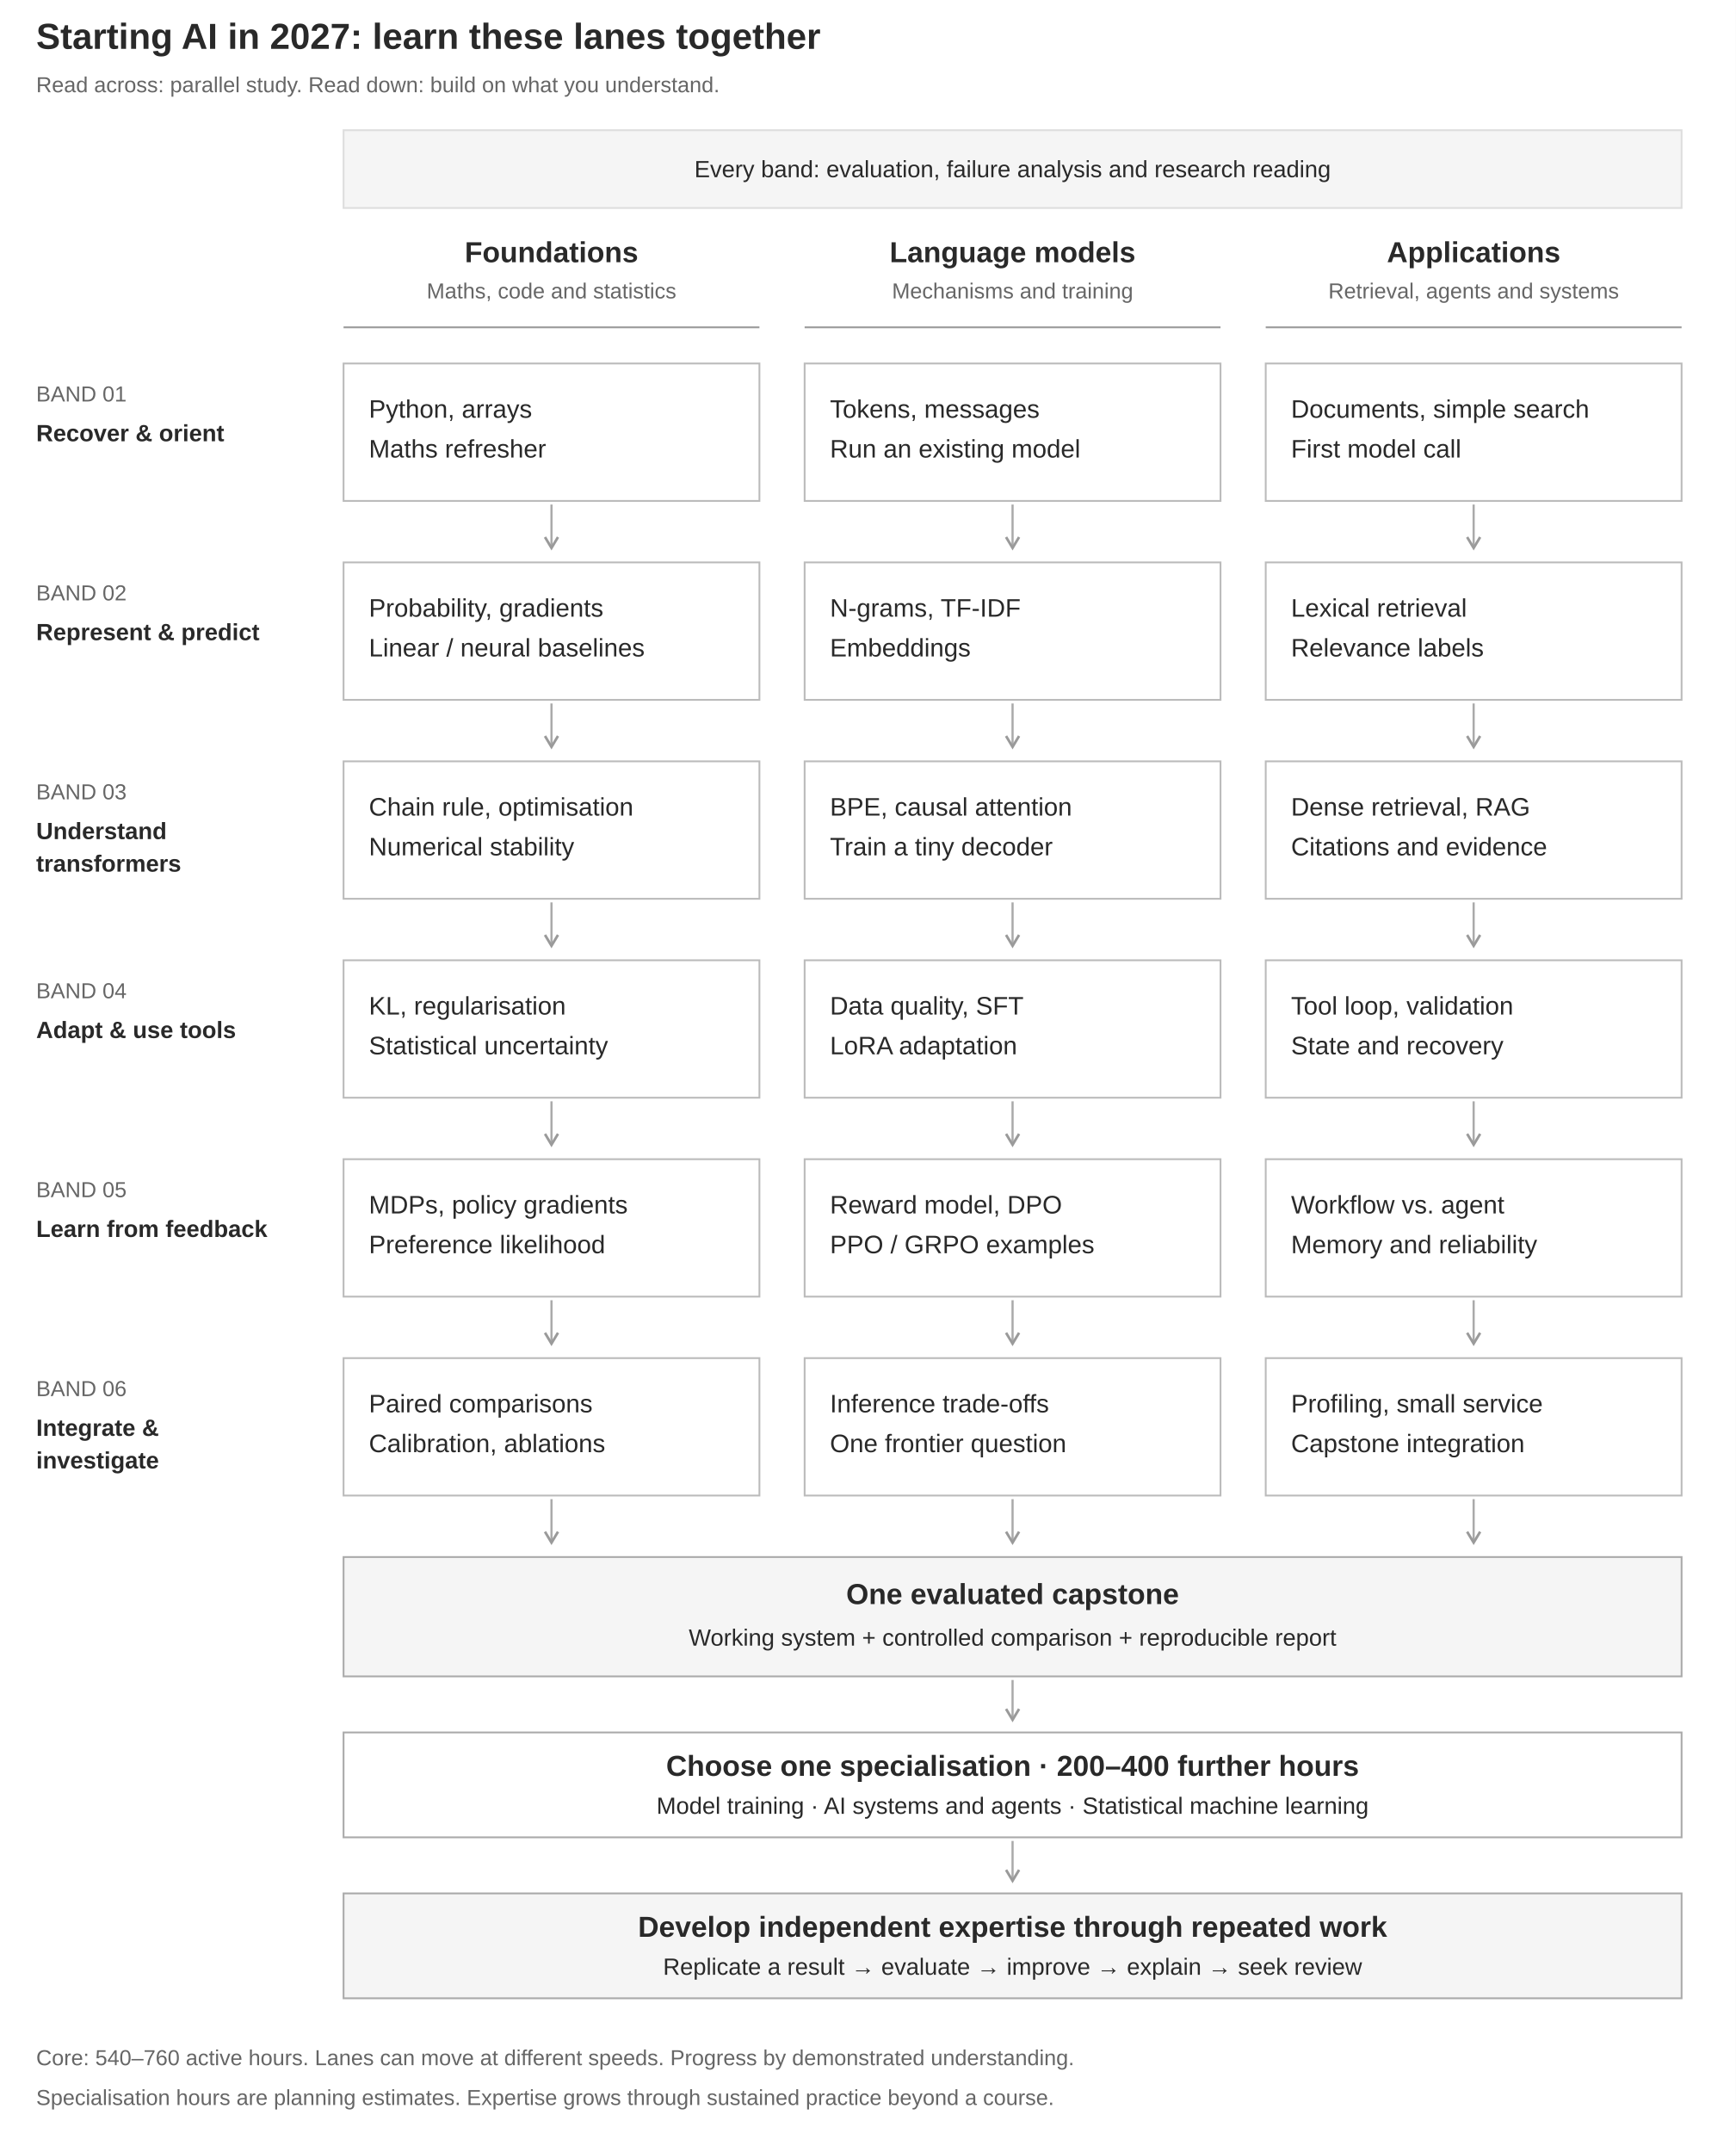
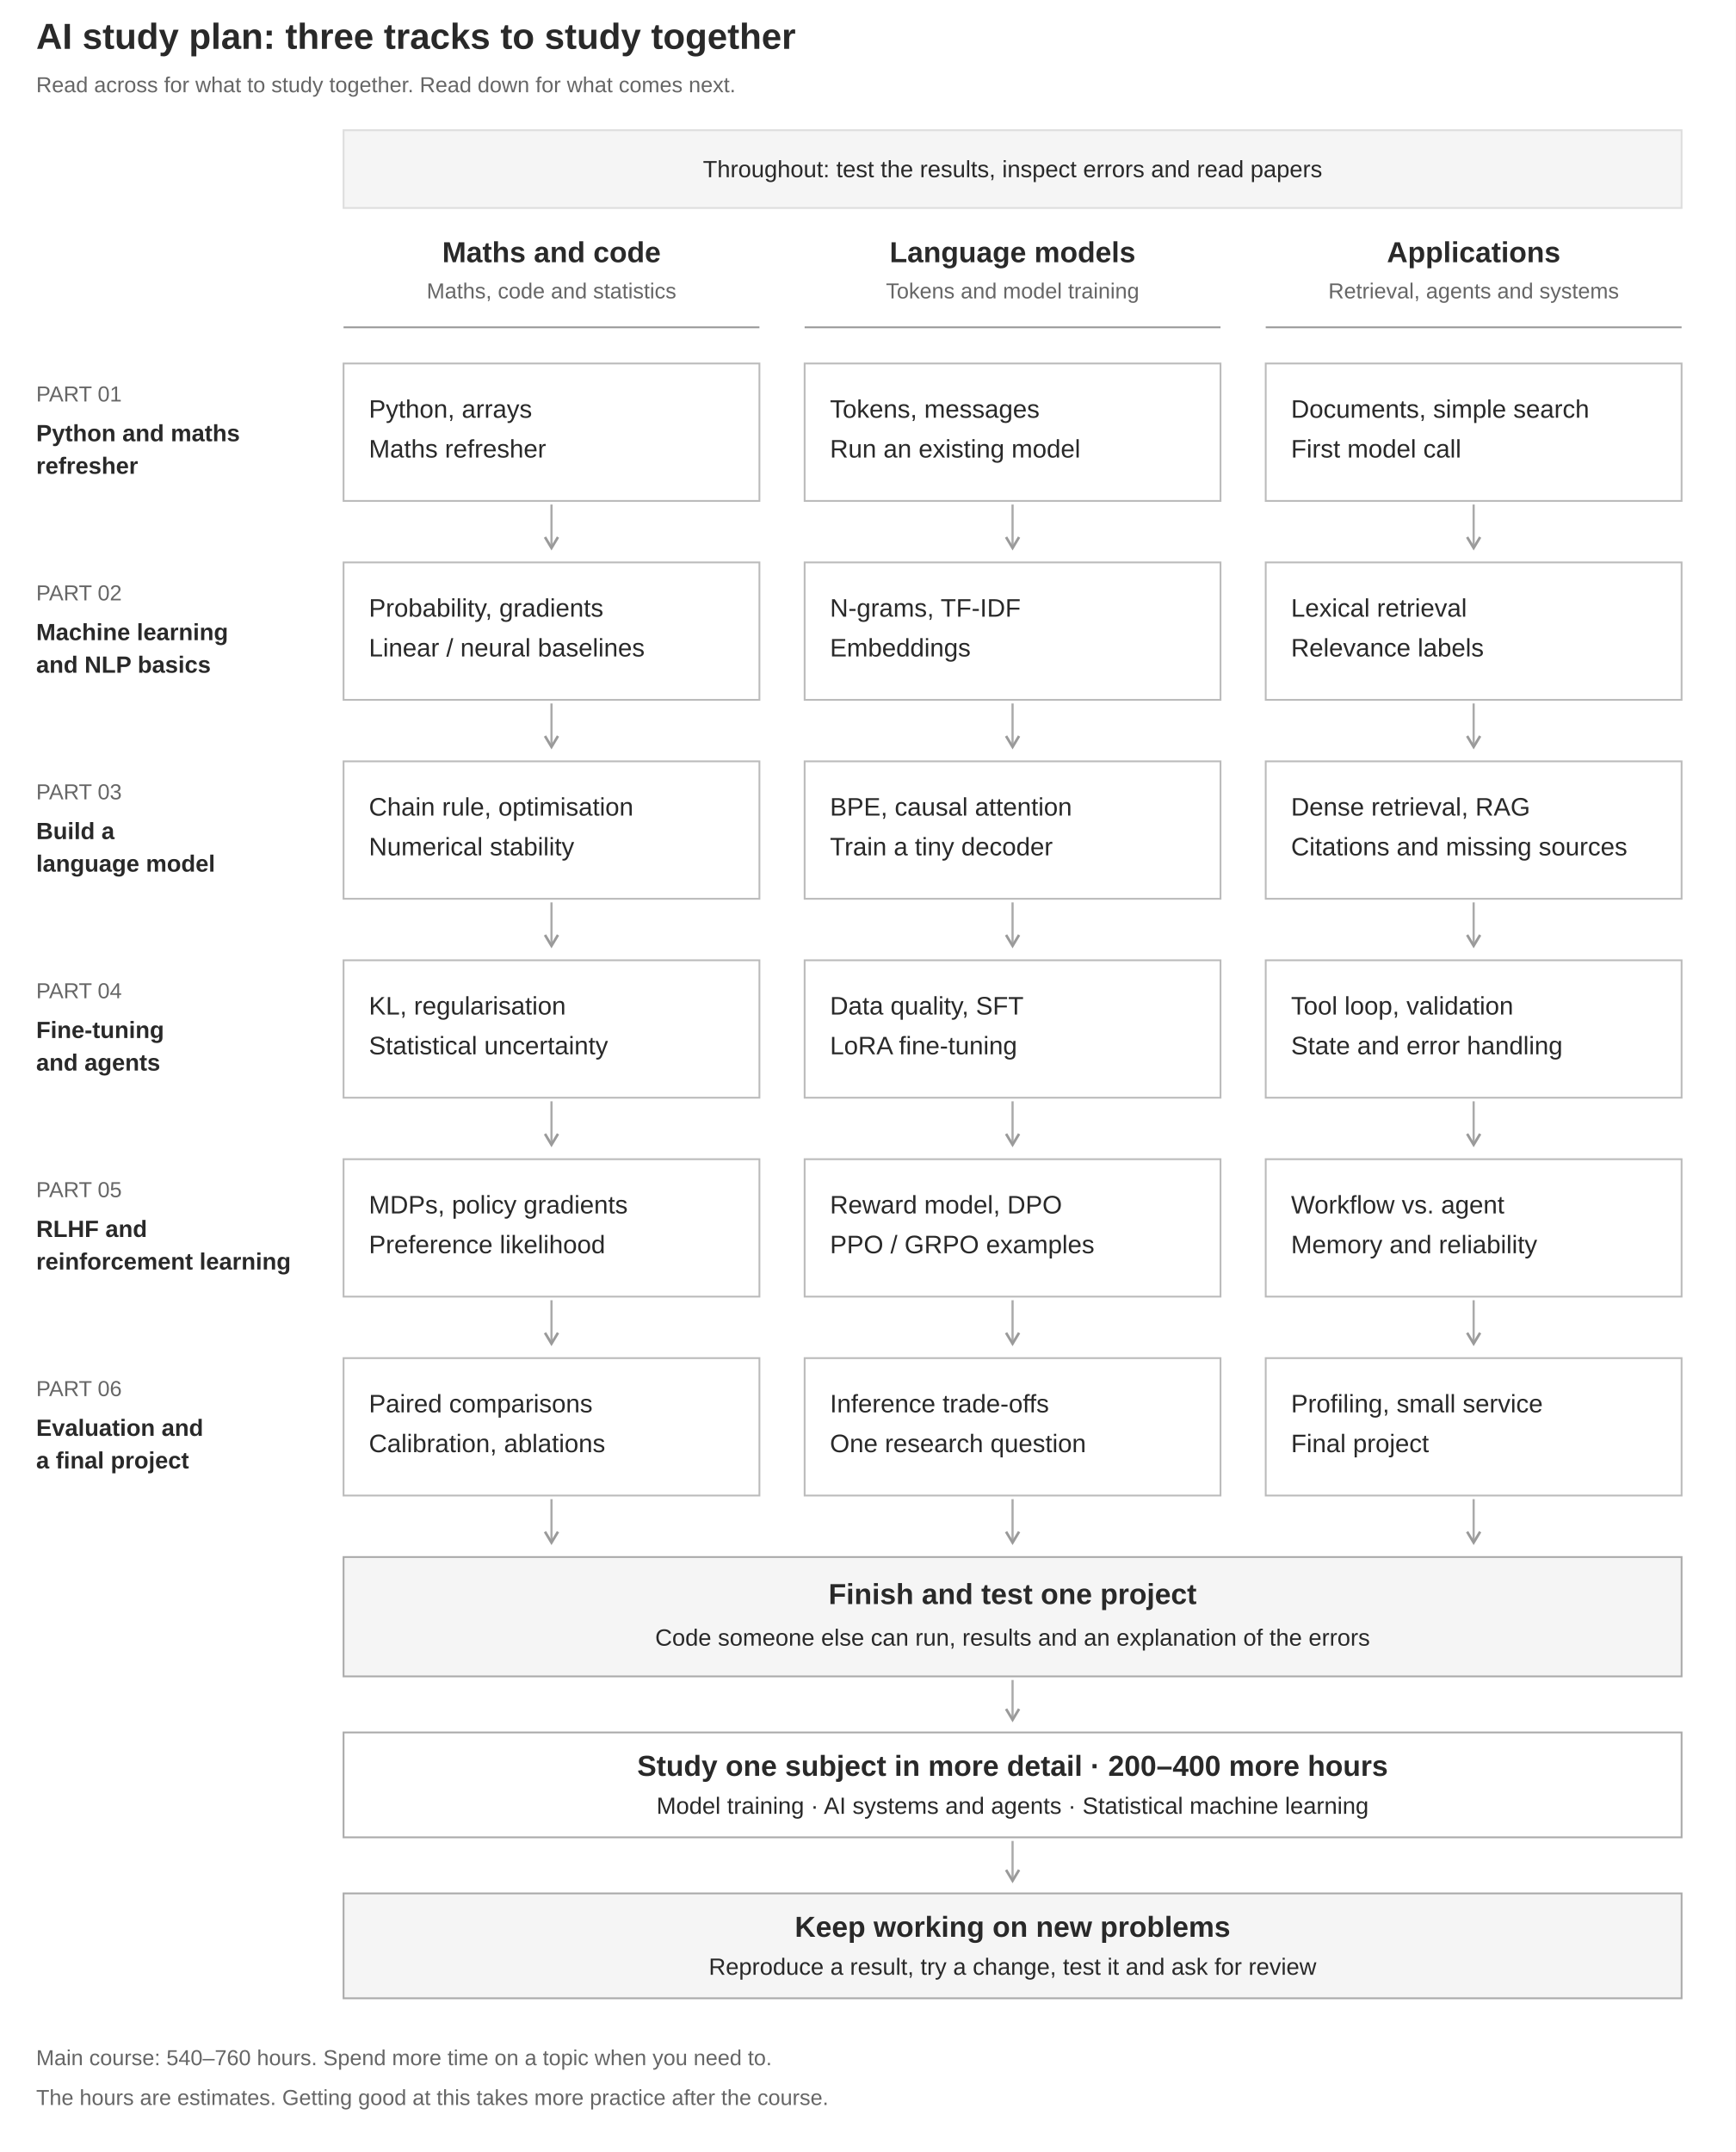
<svg xmlns="http://www.w3.org/2000/svg" width="960" height="1190" viewBox="0 0 960 1190" role="group" aria-labelledby="path-title path-description" class="learning-path-svg">
  <defs>
    <marker id="path-arrow" markerWidth="8" markerHeight="8" refX="6" refY="4" orient="auto">
      <path d="M1 1 L6 4 L1 7" fill="none" stroke="#9a9a9a" stroke-width="1.2" />
    </marker>
  </defs>
  <style>text{font-family:Arial,Helvetica,sans-serif;font-style:normal;fill:#292929}a{cursor:pointer}a:hover rect,a:focus rect{stroke:#1766a6;stroke-width:2}a:focus{outline:none}.topic{font-size:14px}.small{font-size:12px;fill:#666}.header{font-size:16px;font-weight:600}.band-label{font-size:13px;font-weight:600}.connector{stroke:#aaa;stroke-width:1.2;fill:none;marker-end:url(#path-arrow)}</style>
  <rect width="960" height="1190" fill="white" />
-   <text x="20" y="27" font-size="20" font-weight="600">Starting AI in 2027: learn these lanes together</text>
-   <text x="20" y="51" class="small">Read across: parallel study. Read down: build on what you understand.</text>
+   <text x="20" y="27" font-size="20" font-weight="600">AI study plan: three tracks to study together</text>
+   <text x="20" y="51" class="small">Read across for what to study together. Read down for what comes next.</text>
  <rect x="190" y="72" width="740" height="43" fill="#f5f5f5" stroke="#ddd" />
-   <text x="560" y="98" text-anchor="middle" font-size="13">Every band: evaluation, failure analysis and research reading</text>
-   <text x="305.0" y="145" class="header" text-anchor="middle">Foundations</text>
+   <text x="560" y="98" text-anchor="middle" font-size="13">Throughout: test the results, inspect errors and read papers</text>
+   <text x="305.0" y="145" class="header" text-anchor="middle">Maths and code</text>
  <text x="305.0" y="165" class="small" text-anchor="middle">Maths, code and statistics</text>
  <line x1="190" y1="181" x2="420" y2="181" stroke="#999" />
  <text x="560.0" y="145" class="header" text-anchor="middle">Language models</text>
-   <text x="560.0" y="165" class="small" text-anchor="middle">Mechanisms and training</text>
+   <text x="560.0" y="165" class="small" text-anchor="middle">Tokens and model training</text>
  <line x1="445" y1="181" x2="675" y2="181" stroke="#999" />
  <text x="815.0" y="145" class="header" text-anchor="middle">Applications</text>
  <text x="815.0" y="165" class="small" text-anchor="middle">Retrieval, agents and systems</text>
  <line x1="700" y1="181" x2="930" y2="181" stroke="#999" />
-   <a href="../#/band/1" target="_top" aria-label="Open band 1: Recover &amp; orient">
-     <text x="20" y="222" class="small">BAND 01</text>
-     <text x="20" y="244" class="band-label">Recover &amp; orient</text>
+   <a href="../#/band/1" target="_top" aria-label="Open part 1: Python and maths refresher">
+     <text x="20" y="222" class="small">PART 01</text>
+     <text x="20" y="244" class="band-label">Python and maths</text>
+     <text x="20" y="262" class="band-label">refresher</text>
  </a>
-   <a href="../#/band/1" target="_top" aria-label="Open band 1: Recover &amp; orient">
+   <a href="../#/band/1" target="_top" aria-label="Open part 1: Python and maths refresher">
    <rect x="190" y="201" width="230" height="76" rx="0" fill="white" stroke="#bbb" />
    <text x="204" y="231" class="topic">Python, arrays</text>
    <text x="204" y="253" class="topic">Maths refresher</text>
  </a>
  <path d="M305.0 279 V303" class="connector" />
-   <a href="../#/band/1" target="_top" aria-label="Open band 1: Recover &amp; orient">
+   <a href="../#/band/1" target="_top" aria-label="Open part 1: Python and maths refresher">
    <rect x="445" y="201" width="230" height="76" rx="0" fill="white" stroke="#bbb" />
    <text x="459" y="231" class="topic">Tokens, messages</text>
    <text x="459" y="253" class="topic">Run an existing model</text>
  </a>
  <path d="M560.0 279 V303" class="connector" />
-   <a href="../#/band/1" target="_top" aria-label="Open band 1: Recover &amp; orient">
+   <a href="../#/band/1" target="_top" aria-label="Open part 1: Python and maths refresher">
    <rect x="700" y="201" width="230" height="76" rx="0" fill="white" stroke="#bbb" />
    <text x="714" y="231" class="topic">Documents, simple search</text>
    <text x="714" y="253" class="topic">First model call</text>
  </a>
  <path d="M815.0 279 V303" class="connector" />
-   <a href="../#/band/2" target="_top" aria-label="Open band 2: Represent &amp; predict">
-     <text x="20" y="332" class="small">BAND 02</text>
-     <text x="20" y="354" class="band-label">Represent &amp; predict</text>
+   <a href="../#/band/2" target="_top" aria-label="Open part 2: Machine learning and NLP basics">
+     <text x="20" y="332" class="small">PART 02</text>
+     <text x="20" y="354" class="band-label">Machine learning</text>
+     <text x="20" y="372" class="band-label">and NLP basics</text>
  </a>
-   <a href="../#/band/2" target="_top" aria-label="Open band 2: Represent &amp; predict">
+   <a href="../#/band/2" target="_top" aria-label="Open part 2: Machine learning and NLP basics">
    <rect x="190" y="311" width="230" height="76" rx="0" fill="white" stroke="#bbb" />
    <text x="204" y="341" class="topic">Probability, gradients</text>
    <text x="204" y="363" class="topic">Linear / neural baselines</text>
  </a>
  <path d="M305.0 389 V413" class="connector" />
-   <a href="../#/band/2" target="_top" aria-label="Open band 2: Represent &amp; predict">
+   <a href="../#/band/2" target="_top" aria-label="Open part 2: Machine learning and NLP basics">
    <rect x="445" y="311" width="230" height="76" rx="0" fill="white" stroke="#bbb" />
    <text x="459" y="341" class="topic">N-grams, TF-IDF</text>
    <text x="459" y="363" class="topic">Embeddings</text>
  </a>
  <path d="M560.0 389 V413" class="connector" />
-   <a href="../#/band/2" target="_top" aria-label="Open band 2: Represent &amp; predict">
+   <a href="../#/band/2" target="_top" aria-label="Open part 2: Machine learning and NLP basics">
    <rect x="700" y="311" width="230" height="76" rx="0" fill="white" stroke="#bbb" />
    <text x="714" y="341" class="topic">Lexical retrieval</text>
    <text x="714" y="363" class="topic">Relevance labels</text>
  </a>
  <path d="M815.0 389 V413" class="connector" />
-   <a href="../#/band/3" target="_top" aria-label="Open band 3: Understand transformers">
-     <text x="20" y="442" class="small">BAND 03</text>
-     <text x="20" y="464" class="band-label">Understand</text>
-     <text x="20" y="482" class="band-label">transformers</text>
+   <a href="../#/band/3" target="_top" aria-label="Open part 3: Build a language model">
+     <text x="20" y="442" class="small">PART 03</text>
+     <text x="20" y="464" class="band-label">Build a</text>
+     <text x="20" y="482" class="band-label">language model</text>
  </a>
-   <a href="../#/band/3" target="_top" aria-label="Open band 3: Understand transformers">
+   <a href="../#/band/3" target="_top" aria-label="Open part 3: Build a language model">
    <rect x="190" y="421" width="230" height="76" rx="0" fill="white" stroke="#bbb" />
    <text x="204" y="451" class="topic">Chain rule, optimisation</text>
    <text x="204" y="473" class="topic">Numerical stability</text>
  </a>
  <path d="M305.0 499 V523" class="connector" />
-   <a href="../#/band/3" target="_top" aria-label="Open band 3: Understand transformers">
+   <a href="../#/band/3" target="_top" aria-label="Open part 3: Build a language model">
    <rect x="445" y="421" width="230" height="76" rx="0" fill="white" stroke="#bbb" />
    <text x="459" y="451" class="topic">BPE, causal attention</text>
    <text x="459" y="473" class="topic">Train a tiny decoder</text>
  </a>
  <path d="M560.0 499 V523" class="connector" />
-   <a href="../#/band/3" target="_top" aria-label="Open band 3: Understand transformers">
+   <a href="../#/band/3" target="_top" aria-label="Open part 3: Build a language model">
    <rect x="700" y="421" width="230" height="76" rx="0" fill="white" stroke="#bbb" />
    <text x="714" y="451" class="topic">Dense retrieval, RAG</text>
-     <text x="714" y="473" class="topic">Citations and evidence</text>
+     <text x="714" y="473" class="topic">Citations and missing sources</text>
  </a>
  <path d="M815.0 499 V523" class="connector" />
-   <a href="../#/band/4" target="_top" aria-label="Open band 4: Adapt &amp; use tools">
-     <text x="20" y="552" class="small">BAND 04</text>
-     <text x="20" y="574" class="band-label">Adapt &amp; use tools</text>
+   <a href="../#/band/4" target="_top" aria-label="Open part 4: Fine-tuning and agents">
+     <text x="20" y="552" class="small">PART 04</text>
+     <text x="20" y="574" class="band-label">Fine-tuning</text>
+     <text x="20" y="592" class="band-label">and agents</text>
  </a>
-   <a href="../#/band/4" target="_top" aria-label="Open band 4: Adapt &amp; use tools">
+   <a href="../#/band/4" target="_top" aria-label="Open part 4: Fine-tuning and agents">
    <rect x="190" y="531" width="230" height="76" rx="0" fill="white" stroke="#bbb" />
    <text x="204" y="561" class="topic">KL, regularisation</text>
    <text x="204" y="583" class="topic">Statistical uncertainty</text>
  </a>
  <path d="M305.0 609 V633" class="connector" />
-   <a href="../#/band/4" target="_top" aria-label="Open band 4: Adapt &amp; use tools">
+   <a href="../#/band/4" target="_top" aria-label="Open part 4: Fine-tuning and agents">
    <rect x="445" y="531" width="230" height="76" rx="0" fill="white" stroke="#bbb" />
    <text x="459" y="561" class="topic">Data quality, SFT</text>
-     <text x="459" y="583" class="topic">LoRA adaptation</text>
+     <text x="459" y="583" class="topic">LoRA fine-tuning</text>
  </a>
  <path d="M560.0 609 V633" class="connector" />
-   <a href="../#/band/4" target="_top" aria-label="Open band 4: Adapt &amp; use tools">
+   <a href="../#/band/4" target="_top" aria-label="Open part 4: Fine-tuning and agents">
    <rect x="700" y="531" width="230" height="76" rx="0" fill="white" stroke="#bbb" />
    <text x="714" y="561" class="topic">Tool loop, validation</text>
-     <text x="714" y="583" class="topic">State and recovery</text>
+     <text x="714" y="583" class="topic">State and error handling</text>
  </a>
  <path d="M815.0 609 V633" class="connector" />
-   <a href="../#/band/5" target="_top" aria-label="Open band 5: Learn from feedback">
-     <text x="20" y="662" class="small">BAND 05</text>
-     <text x="20" y="684" class="band-label">Learn from feedback</text>
+   <a href="../#/band/5" target="_top" aria-label="Open part 5: RLHF and reinforcement learning">
+     <text x="20" y="662" class="small">PART 05</text>
+     <text x="20" y="684" class="band-label">RLHF and</text>
+     <text x="20" y="702" class="band-label">reinforcement learning</text>
  </a>
-   <a href="../#/band/5" target="_top" aria-label="Open band 5: Learn from feedback">
+   <a href="../#/band/5" target="_top" aria-label="Open part 5: RLHF and reinforcement learning">
    <rect x="190" y="641" width="230" height="76" rx="0" fill="white" stroke="#bbb" />
    <text x="204" y="671" class="topic">MDPs, policy gradients</text>
    <text x="204" y="693" class="topic">Preference likelihood</text>
  </a>
  <path d="M305.0 719 V743" class="connector" />
-   <a href="../#/band/5" target="_top" aria-label="Open band 5: Learn from feedback">
+   <a href="../#/band/5" target="_top" aria-label="Open part 5: RLHF and reinforcement learning">
    <rect x="445" y="641" width="230" height="76" rx="0" fill="white" stroke="#bbb" />
    <text x="459" y="671" class="topic">Reward model, DPO</text>
    <text x="459" y="693" class="topic">PPO / GRPO examples</text>
  </a>
  <path d="M560.0 719 V743" class="connector" />
-   <a href="../#/band/5" target="_top" aria-label="Open band 5: Learn from feedback">
+   <a href="../#/band/5" target="_top" aria-label="Open part 5: RLHF and reinforcement learning">
    <rect x="700" y="641" width="230" height="76" rx="0" fill="white" stroke="#bbb" />
    <text x="714" y="671" class="topic">Workflow vs. agent</text>
    <text x="714" y="693" class="topic">Memory and reliability</text>
  </a>
  <path d="M815.0 719 V743" class="connector" />
-   <a href="../#/band/6" target="_top" aria-label="Open band 6: Integrate &amp; investigate">
-     <text x="20" y="772" class="small">BAND 06</text>
-     <text x="20" y="794" class="band-label">Integrate &amp;</text>
-     <text x="20" y="812" class="band-label">investigate</text>
+   <a href="../#/band/6" target="_top" aria-label="Open part 6: Evaluation and a final project">
+     <text x="20" y="772" class="small">PART 06</text>
+     <text x="20" y="794" class="band-label">Evaluation and</text>
+     <text x="20" y="812" class="band-label">a final project</text>
  </a>
-   <a href="../#/band/6" target="_top" aria-label="Open band 6: Integrate &amp; investigate">
+   <a href="../#/band/6" target="_top" aria-label="Open part 6: Evaluation and a final project">
    <rect x="190" y="751" width="230" height="76" rx="0" fill="white" stroke="#bbb" />
    <text x="204" y="781" class="topic">Paired comparisons</text>
    <text x="204" y="803" class="topic">Calibration, ablations</text>
  </a>
-   <a href="../#/band/6" target="_top" aria-label="Open band 6: Integrate &amp; investigate">
+   <a href="../#/band/6" target="_top" aria-label="Open part 6: Evaluation and a final project">
    <rect x="445" y="751" width="230" height="76" rx="0" fill="white" stroke="#bbb" />
    <text x="459" y="781" class="topic">Inference trade-offs</text>
-     <text x="459" y="803" class="topic">One frontier question</text>
+     <text x="459" y="803" class="topic">One research question</text>
  </a>
-   <a href="../#/band/6" target="_top" aria-label="Open band 6: Integrate &amp; investigate">
+   <a href="../#/band/6" target="_top" aria-label="Open part 6: Evaluation and a final project">
    <rect x="700" y="751" width="230" height="76" rx="0" fill="white" stroke="#bbb" />
    <text x="714" y="781" class="topic">Profiling, small service</text>
-     <text x="714" y="803" class="topic">Capstone integration</text>
+     <text x="714" y="803" class="topic">Final project</text>
  </a>
  <path d="M305.0 829 V853" class="connector" />
  <path d="M560.0 829 V853" class="connector" />
  <path d="M815.0 829 V853" class="connector" />
  <rect x="190" y="861" width="740" height="66" fill="#f5f5f5" stroke="#aaa" />
-   <text x="560" y="887" text-anchor="middle" class="header">One evaluated capstone</text>
-   <text x="560" y="910" text-anchor="middle" font-size="13">Working system + controlled comparison + reproducible report</text>
+   <text x="560" y="887" text-anchor="middle" class="header">Finish and test one project</text>
+   <text x="560" y="910" text-anchor="middle" font-size="13">Code someone else can run, results and an explanation of the errors</text>
  <path d="M560 929 V951" class="connector" />
-   <a href="../#/2027" target="_top" aria-label="Explore specialisation and expertise beyond the core">
+   <a href="../#/2027" target="_top" aria-label="See what to study after this course">
    <rect x="190" y="958" width="740" height="58" fill="white" stroke="#aaa" />
-     <text x="560" y="982" text-anchor="middle" class="header">Choose one specialisation · 200–400 further hours</text>
+     <text x="560" y="982" text-anchor="middle" class="header">Study one subject in more detail · 200–400 more hours</text>
    <text x="560" y="1003" text-anchor="middle" font-size="13">Model training · AI systems and agents · Statistical machine learning</text>
  </a>
  <path d="M560 1018 V1040" class="connector" />
  <rect x="190" y="1047" width="740" height="58" fill="#f5f5f5" stroke="#aaa" />
-   <text x="560" y="1071" text-anchor="middle" class="header">Develop independent expertise through repeated work</text>
-   <text x="560" y="1092" text-anchor="middle" font-size="13">Replicate a result → evaluate → improve → explain → seek review</text>
-   <text x="20" y="1142" class="small">Core: 540–760 active hours. Lanes can move at different speeds. Progress by demonstrated understanding.</text>
-   <text x="20" y="1164" class="small">Specialisation hours are planning estimates. Expertise grows through sustained practice beyond a course.</text>
+   <text x="560" y="1071" text-anchor="middle" class="header">Keep working on new problems</text>
+   <text x="560" y="1092" text-anchor="middle" font-size="13">Reproduce a result, try a change, test it and ask for review</text>
+   <text x="20" y="1142" class="small">Main course: 540–760 hours. Spend more time on a topic when you need to.</text>
+   <text x="20" y="1164" class="small">The hours are estimates. Getting good at this takes more practice after the course.</text>
</svg>
